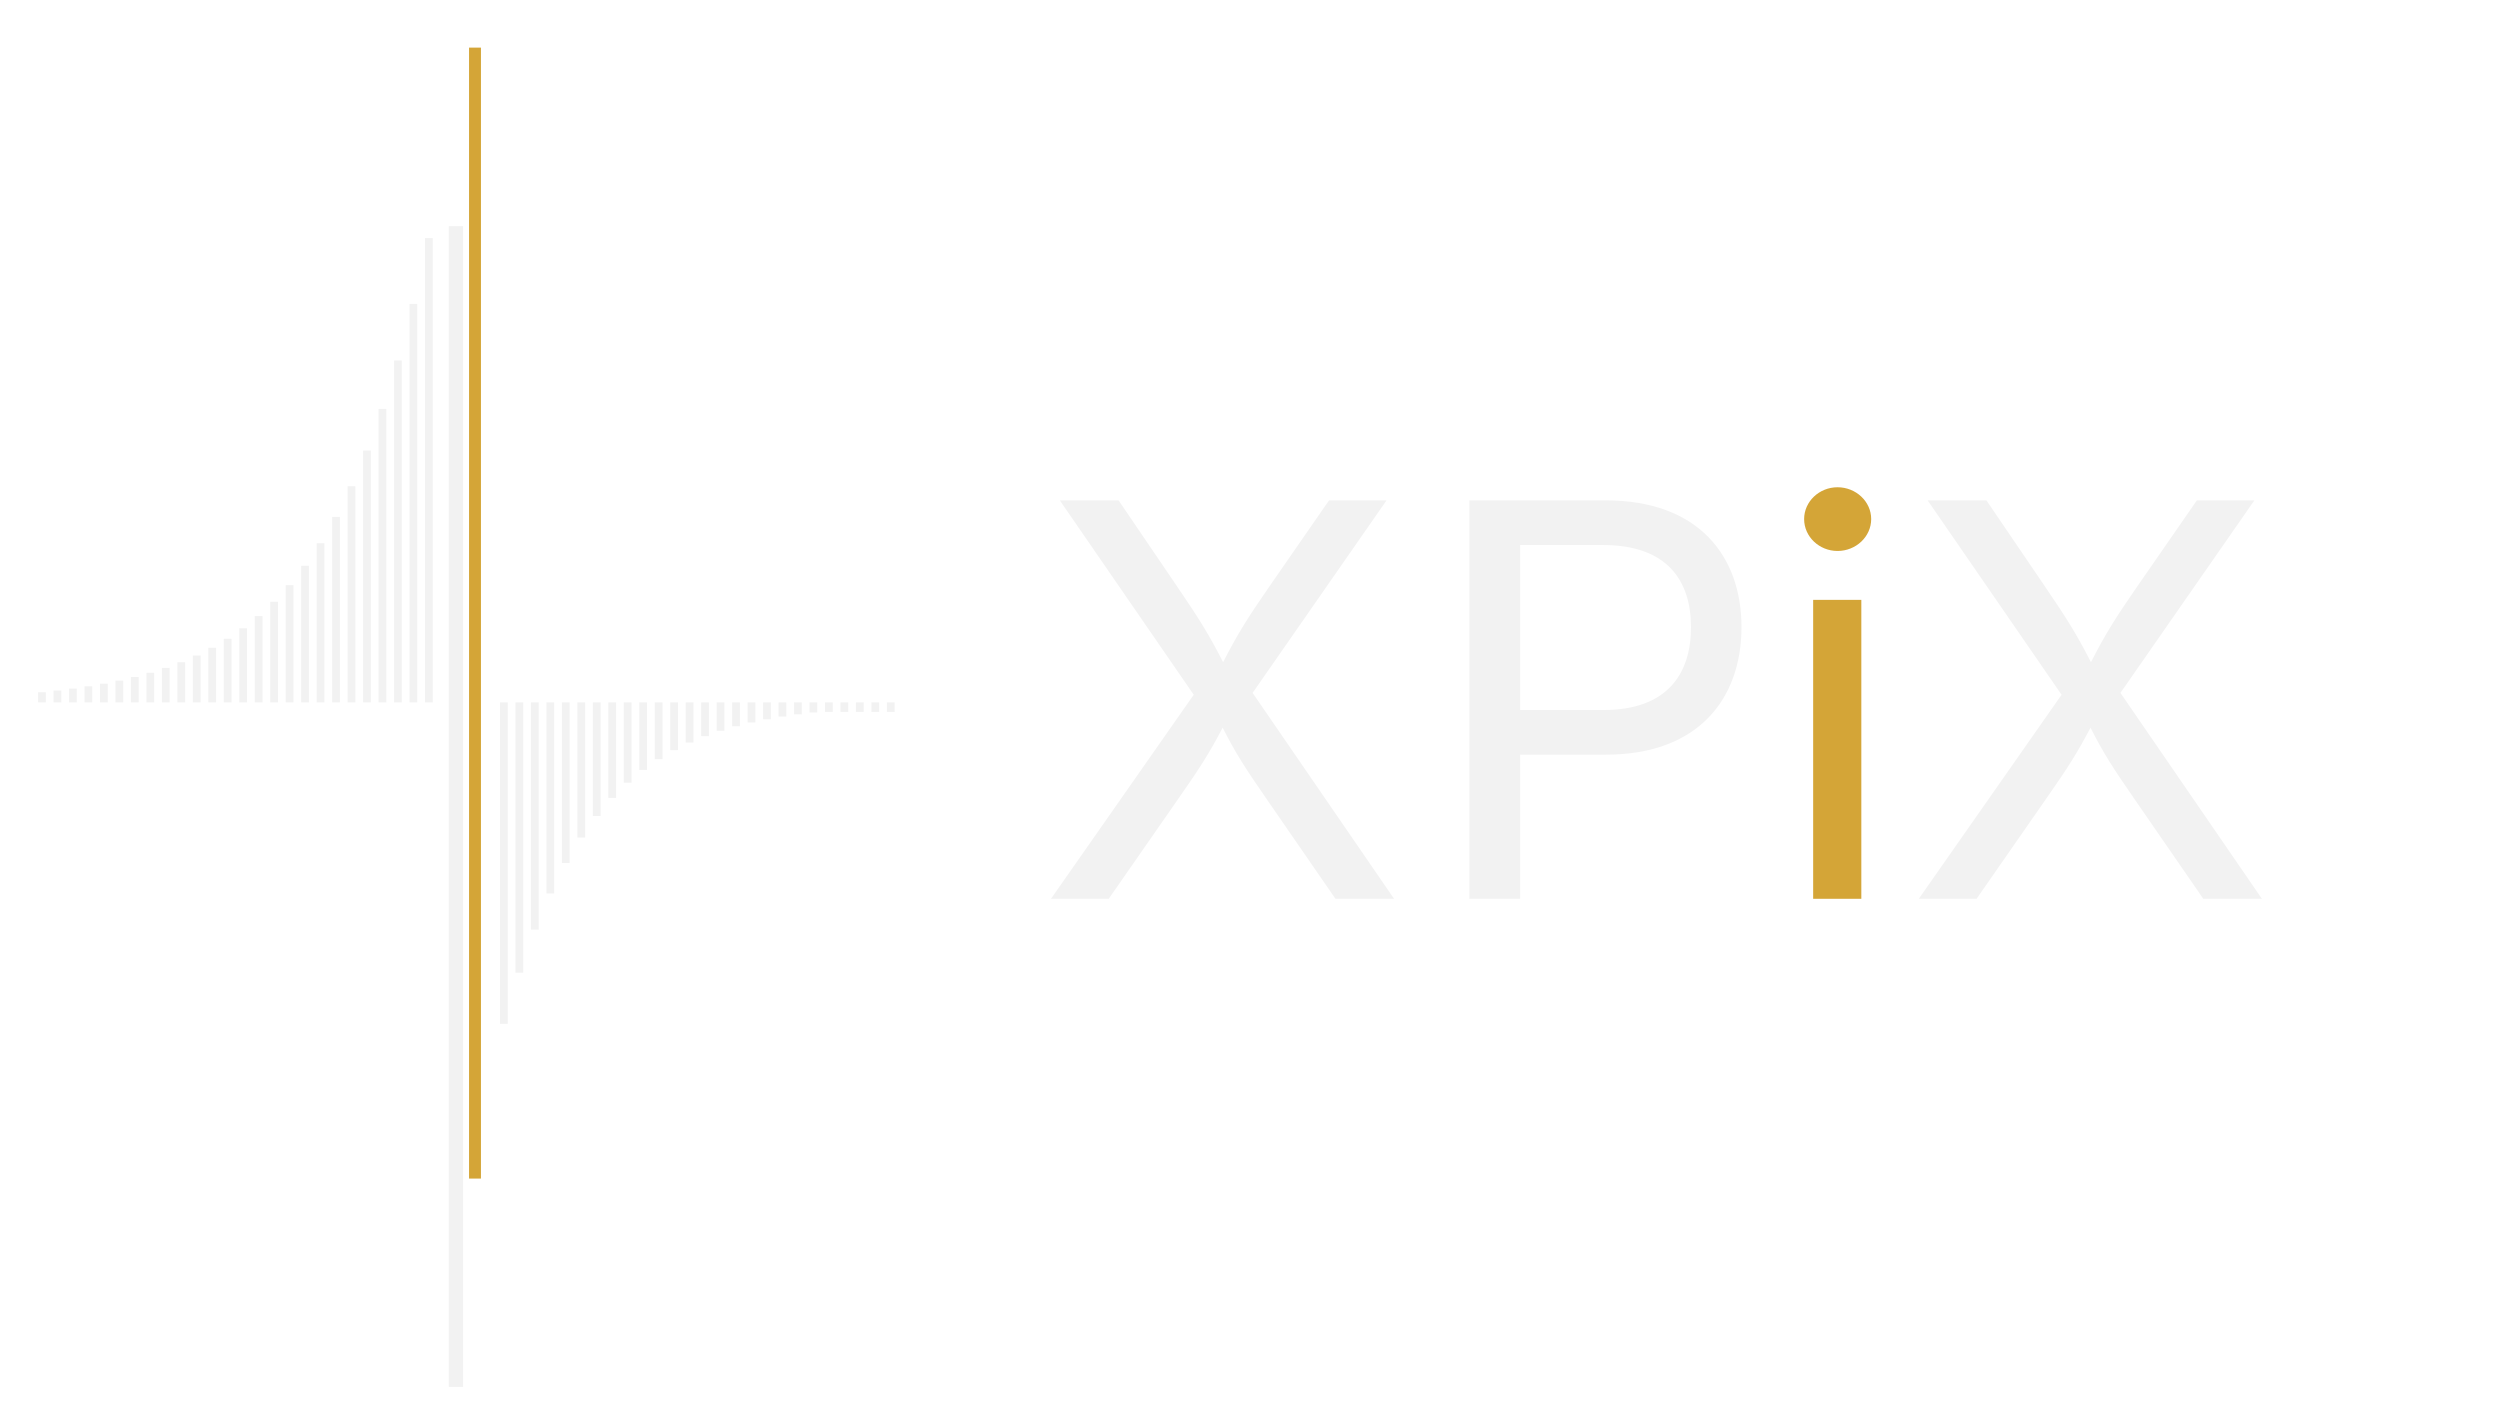
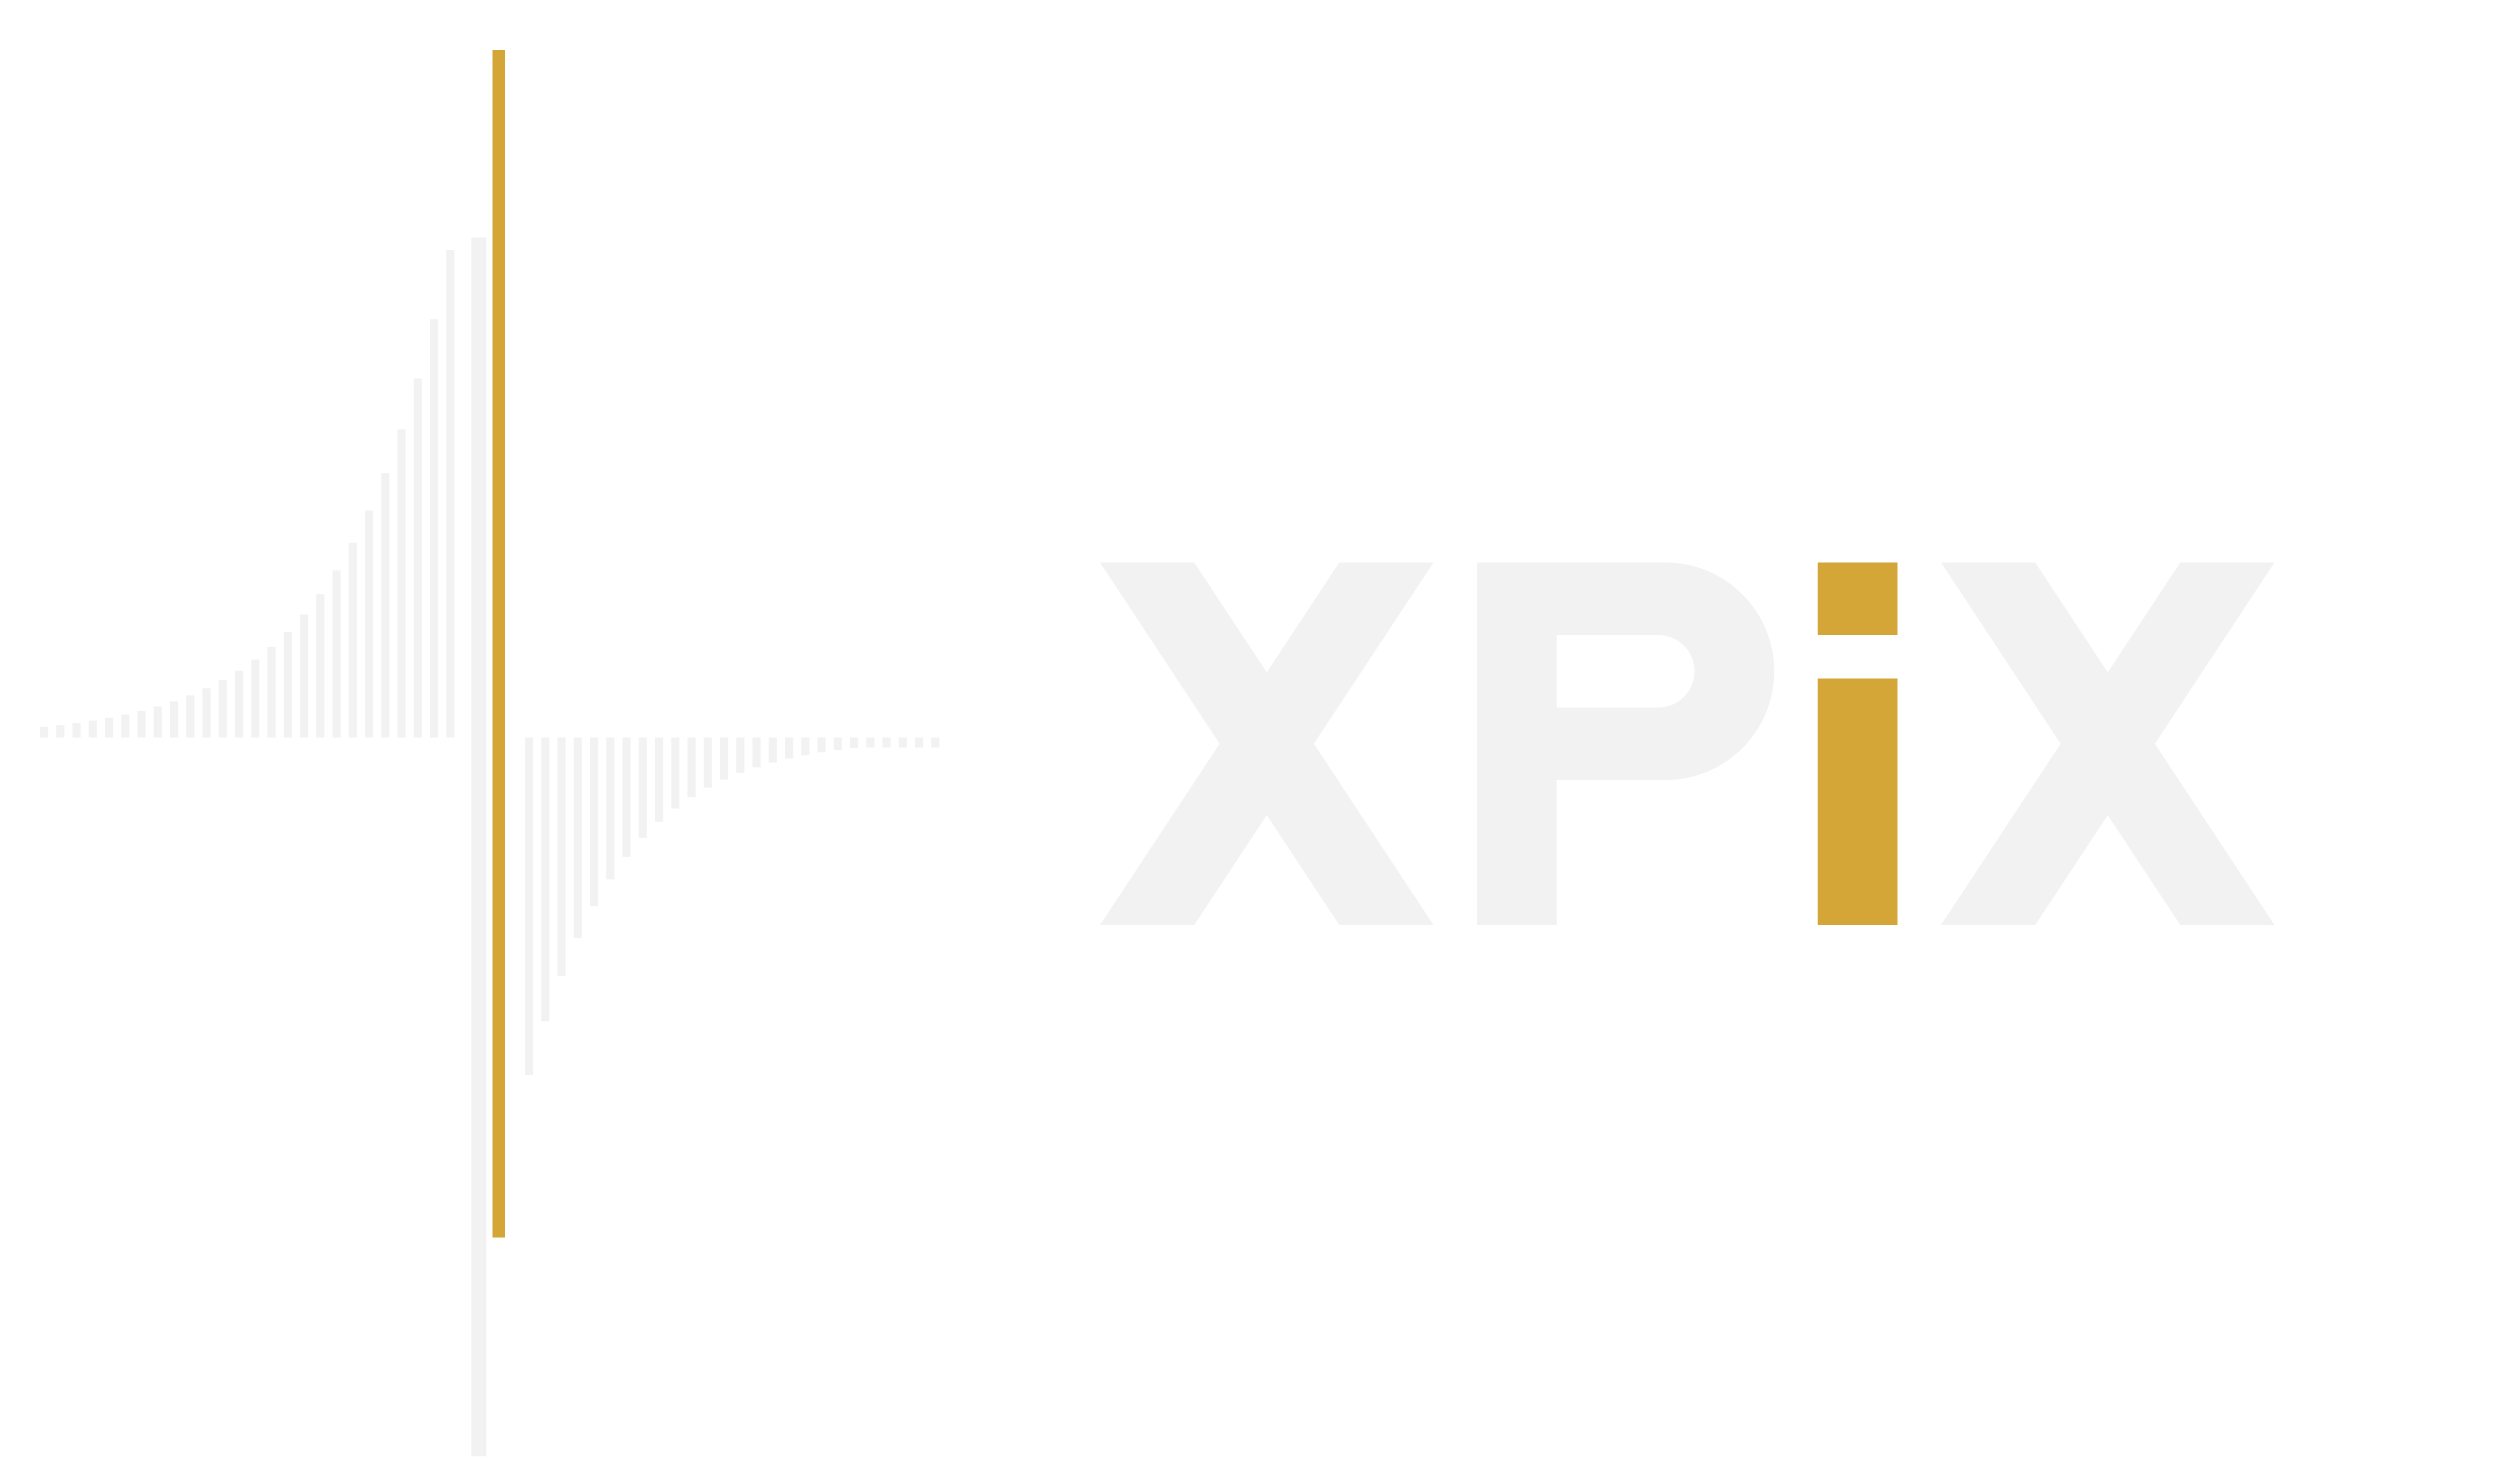
- <svg xmlns="http://www.w3.org/2000/svg" viewBox="22 2 420 236">
+ <svg xmlns="http://www.w3.org/2000/svg" viewBox="22 2 400 236">
  <rect x="93.40" y="42.00" width="1.3" height="78.00" fill="#f2f2f2" />
  <rect x="106.00" y="120.00" width="1.3" height="54.00" fill="#f2f2f2" />
  <rect x="90.80" y="53.06" width="1.3" height="66.94" fill="#f2f2f2" />
  <rect x="108.60" y="120.00" width="1.3" height="45.41" fill="#f2f2f2" />
  <rect x="88.20" y="62.56" width="1.3" height="57.44" fill="#f2f2f2" />
  <rect x="111.20" y="120.00" width="1.3" height="38.18" fill="#f2f2f2" />
  <rect x="85.60" y="70.70" width="1.3" height="49.30" fill="#f2f2f2" />
  <rect x="113.80" y="120.00" width="1.3" height="32.10" fill="#f2f2f2" />
  <rect x="83.00" y="77.69" width="1.3" height="42.31" fill="#f2f2f2" />
  <rect x="116.40" y="120.00" width="1.3" height="26.99" fill="#f2f2f2" />
  <rect x="80.40" y="83.69" width="1.3" height="36.31" fill="#f2f2f2" />
  <rect x="119.00" y="120.00" width="1.3" height="22.70" fill="#f2f2f2" />
  <rect x="77.80" y="88.84" width="1.3" height="31.16" fill="#f2f2f2" />
  <rect x="121.60" y="120.00" width="1.3" height="19.09" fill="#f2f2f2" />
  <rect x="75.20" y="93.26" width="1.3" height="26.74" fill="#f2f2f2" />
  <rect x="124.20" y="120.00" width="1.3" height="16.05" fill="#f2f2f2" />
  <rect x="72.60" y="97.05" width="1.3" height="22.95" fill="#f2f2f2" />
  <rect x="126.80" y="120.00" width="1.3" height="13.49" fill="#f2f2f2" />
  <rect x="70.00" y="100.31" width="1.3" height="19.69" fill="#f2f2f2" />
  <rect x="129.40" y="120.00" width="1.3" height="11.35" fill="#f2f2f2" />
  <rect x="67.40" y="103.10" width="1.3" height="16.90" fill="#f2f2f2" />
  <rect x="132.00" y="120.00" width="1.3" height="9.54" fill="#f2f2f2" />
  <rect x="64.80" y="105.50" width="1.3" height="14.50" fill="#f2f2f2" />
  <rect x="134.60" y="120.00" width="1.3" height="8.02" fill="#f2f2f2" />
  <rect x="62.20" y="107.55" width="1.3" height="12.45" fill="#f2f2f2" />
  <rect x="137.20" y="120.00" width="1.3" height="6.75" fill="#f2f2f2" />
  <rect x="59.60" y="109.32" width="1.3" height="10.68" fill="#f2f2f2" />
  <rect x="139.80" y="120.00" width="1.3" height="5.67" fill="#f2f2f2" />
  <rect x="57.00" y="110.83" width="1.3" height="9.17" fill="#f2f2f2" />
  <rect x="142.40" y="120.00" width="1.3" height="4.77" fill="#f2f2f2" />
  <rect x="54.40" y="112.13" width="1.3" height="7.87" fill="#f2f2f2" />
  <rect x="145.00" y="120.00" width="1.3" height="4.01" fill="#f2f2f2" />
  <rect x="51.80" y="113.25" width="1.3" height="6.75" fill="#f2f2f2" />
  <rect x="147.60" y="120.00" width="1.3" height="3.37" fill="#f2f2f2" />
  <rect x="49.20" y="114.21" width="1.3" height="5.79" fill="#f2f2f2" />
  <rect x="150.20" y="120.00" width="1.3" height="2.84" fill="#f2f2f2" />
  <rect x="46.60" y="115.03" width="1.3" height="4.97" fill="#f2f2f2" />
  <rect x="152.80" y="120.00" width="1.3" height="2.38" fill="#f2f2f2" />
  <rect x="44.00" y="115.73" width="1.3" height="4.27" fill="#f2f2f2" />
  <rect x="155.40" y="120.00" width="1.3" height="2.01" fill="#f2f2f2" />
  <rect x="41.40" y="116.34" width="1.3" height="3.66" fill="#f2f2f2" />
  <rect x="158.00" y="120.00" width="1.3" height="1.69" fill="#f2f2f2" />
  <rect x="38.80" y="116.86" width="1.3" height="3.14" fill="#f2f2f2" />
  <rect x="160.60" y="120.00" width="1.3" height="1.60" fill="#f2f2f2" />
  <rect x="36.20" y="117.30" width="1.3" height="2.70" fill="#f2f2f2" />
  <rect x="163.20" y="120.00" width="1.3" height="1.60" fill="#f2f2f2" />
  <rect x="33.60" y="117.69" width="1.3" height="2.31" fill="#f2f2f2" />
  <rect x="165.80" y="120.00" width="1.3" height="1.60" fill="#f2f2f2" />
  <rect x="31.00" y="118.01" width="1.3" height="1.99" fill="#f2f2f2" />
  <rect x="168.40" y="120.00" width="1.3" height="1.60" fill="#f2f2f2" />
  <rect x="28.40" y="118.30" width="1.3" height="1.70" fill="#f2f2f2" />
  <rect x="171.00" y="120.00" width="1.3" height="1.60" fill="#f2f2f2" />
  <rect x="97.4" y="40" width="2.4" height="195" fill="#f2f2f2" />
  <rect x="100.8" y="10" width="2.0" height="190" fill="#d4a537" />
-   <g font-family="Inter,'Helvetica Neue',Arial,sans-serif" font-weight="400" font-size="92" letter-spacing="2">
-     <text x="196" y="153" fill="#f2f2f2">XP<tspan fill="#d4a537">i</tspan>X</text>
+   <g transform="translate(198,92) scale(0.58)">
+     <path fill="#f2f2f2" d="M0 0 H26 L92 100 H66 Z M66 0 H92 L26 100 H0 Z" />
+     <path fill="#f2f2f2" fill-rule="evenodd" d="M104 0 H156 A30 30 0 0 1 156 60 H126 V100 H104 Z M126 20 H154 A10 10 0 0 1 154 40 H126 Z" />
+     <path fill="#d4a537" d="M198 32 H220 V100 H198 Z M198 0 H220 V20 H198 Z" />
+     <path fill="#f2f2f2" d="M232 0 H258 L324 100 H298 Z M298 0 H324 L258 100 H232 Z" />
  </g>
</svg>
